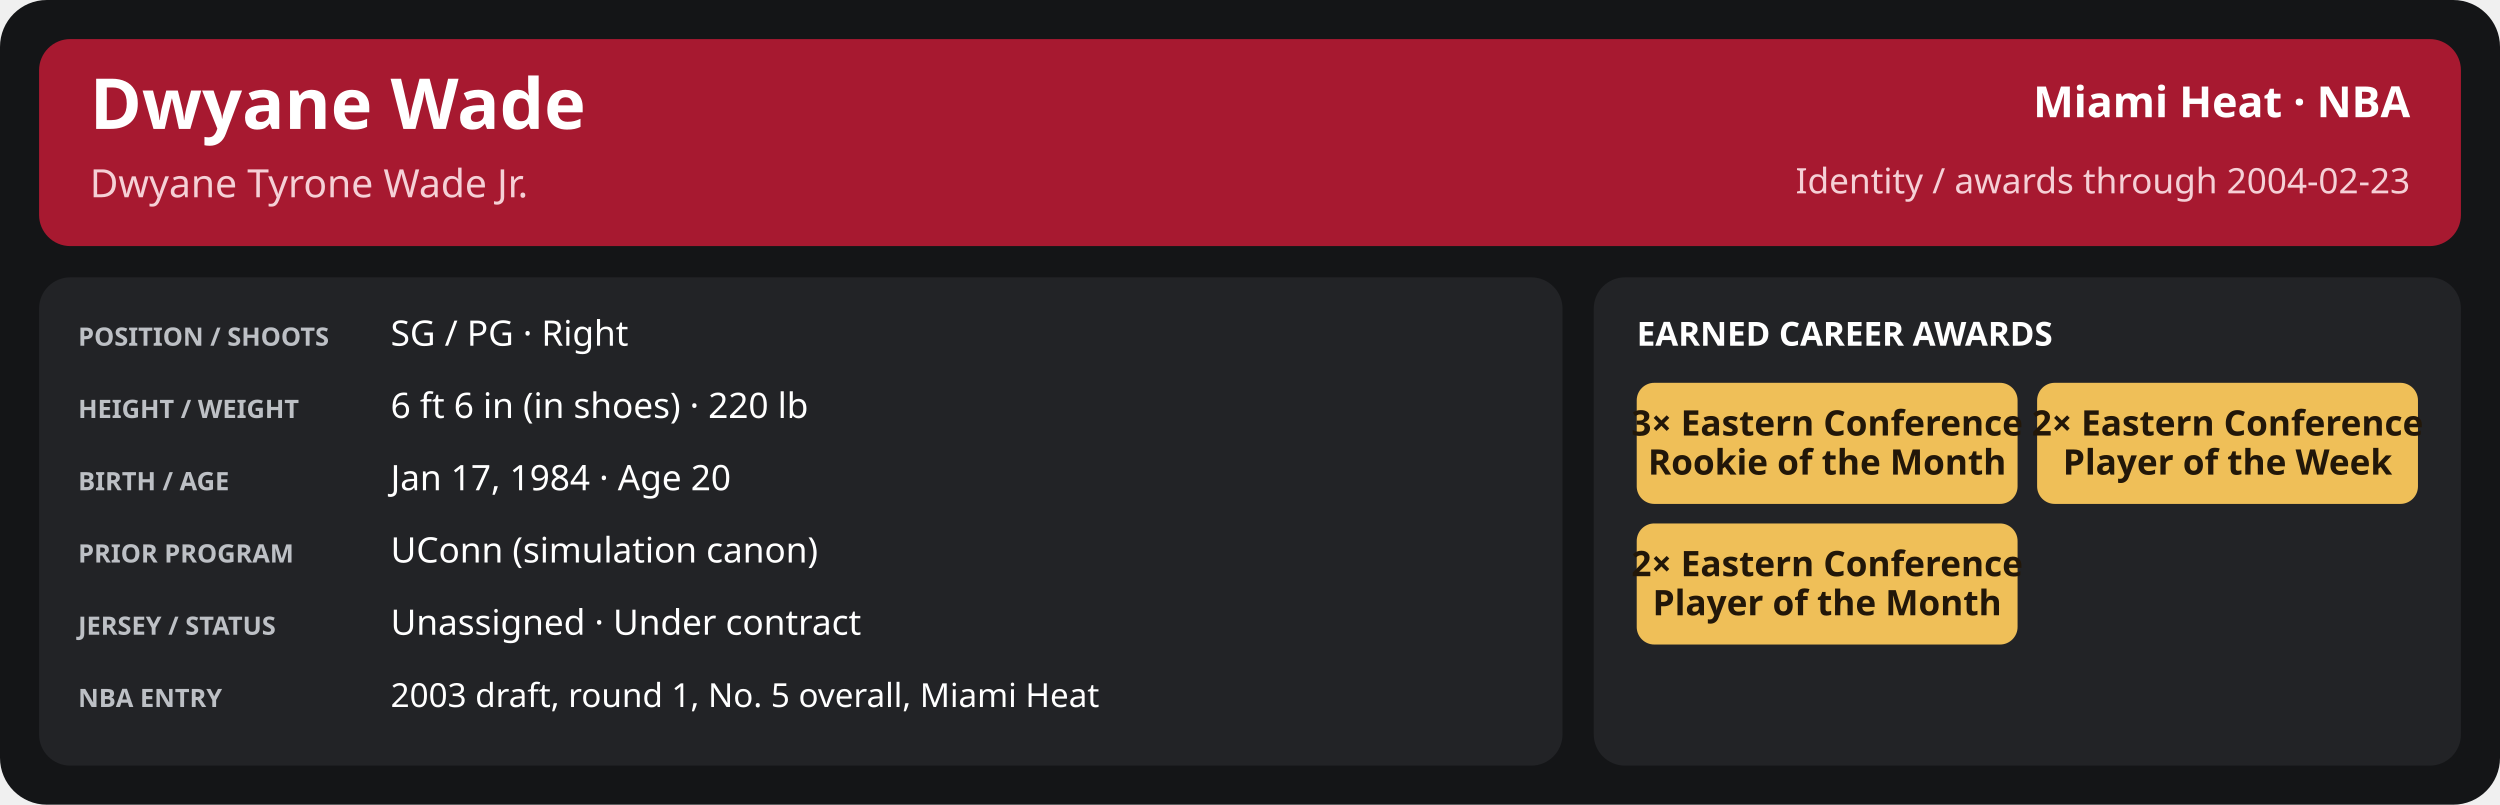
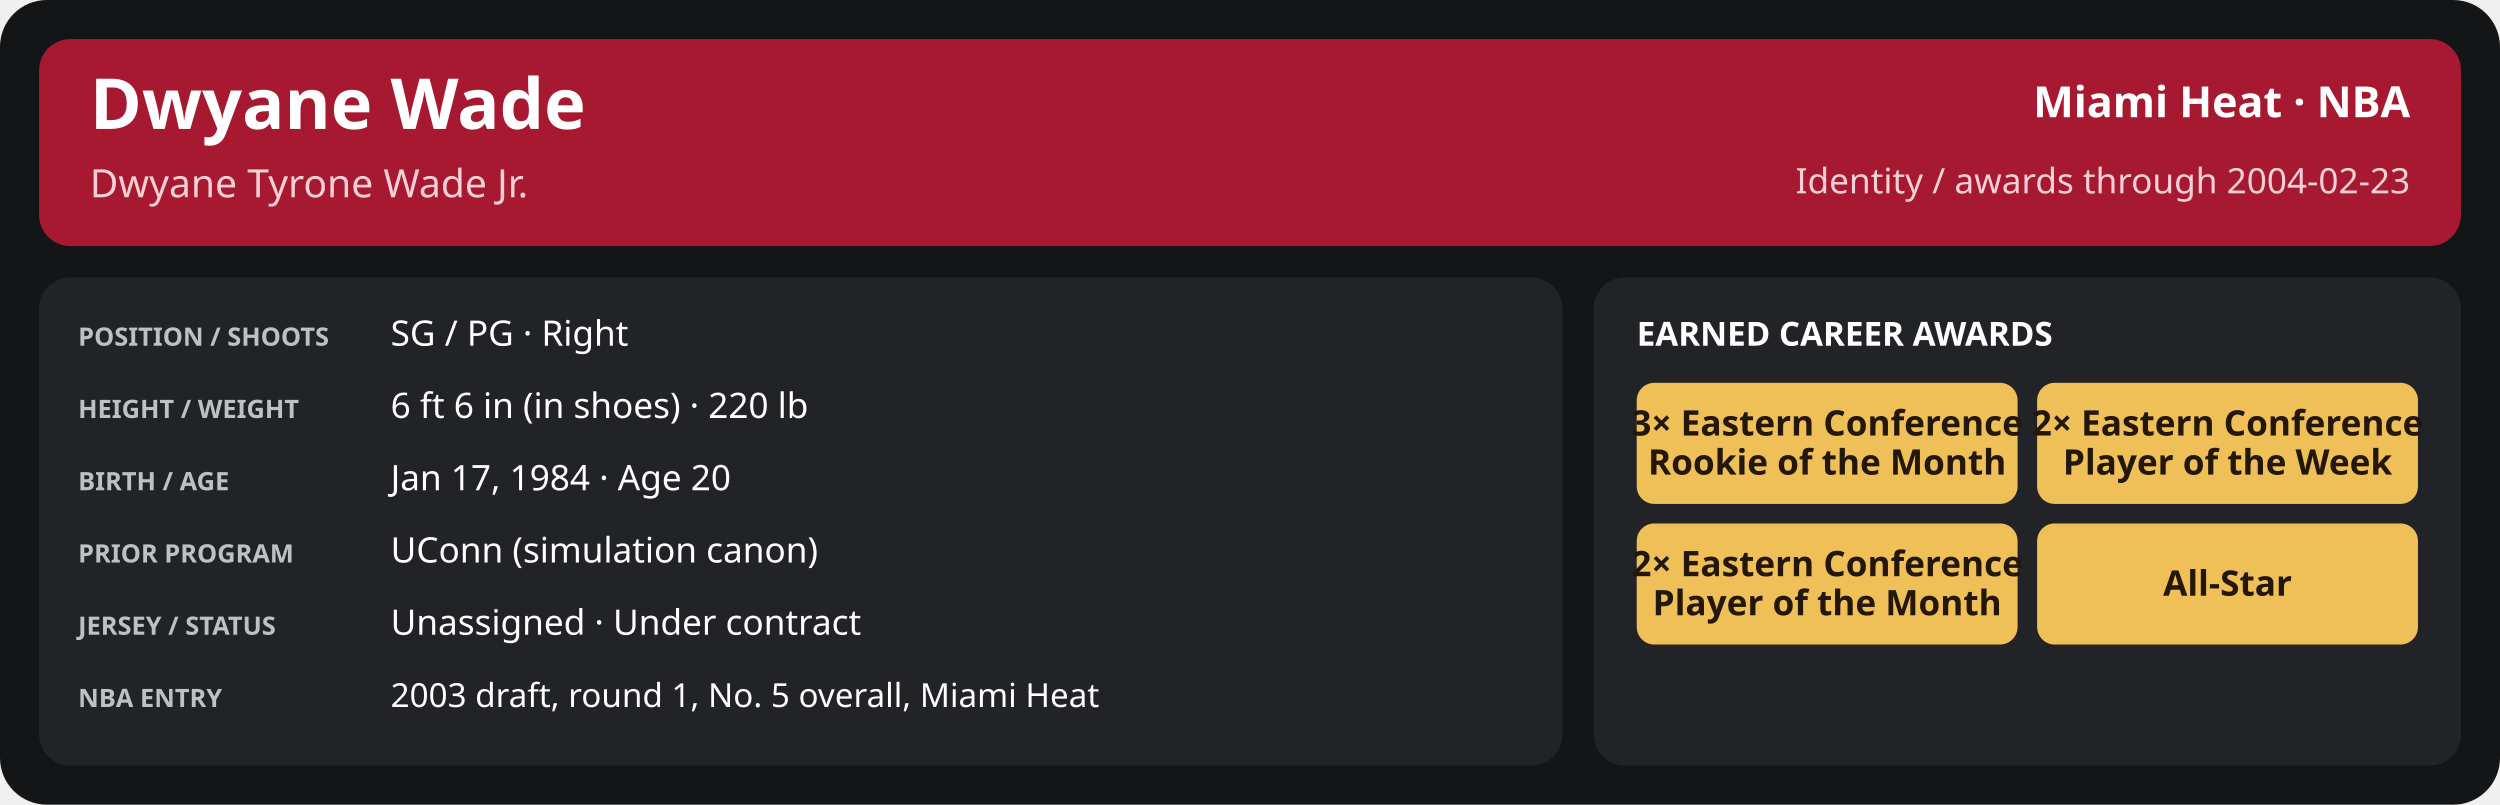
<svg xmlns="http://www.w3.org/2000/svg" width="1280" height="412" viewBox="0 0 1280 412" role="img" aria-labelledby="title desc">
  <rect x="0" y="0" width="1280" height="412" rx="24" fill="#141517" />
  <rect x="20" y="20" width="1240" height="106" rx="16" fill="#a71930" />
  <text x="46" y="66" font-family="sans-serif" font-size="36" fill="#ffffff" font-weight="700" text-anchor="start">Dwyane Wade</text>
  <text x="46" y="101" font-family="sans-serif" font-size="20" fill="#f5d0d6" font-weight="400" text-anchor="start">Dwyane Tyrone Wade Jr.</text>
  <text x="1234" y="60" font-family="sans-serif" font-size="22" fill="#ffffff" font-weight="600" text-anchor="end">Miami Heat · NBA</text>
  <text x="1234" y="99" font-family="sans-serif" font-size="18" fill="#f5d0d6" font-weight="400" text-anchor="end">Identity / awards through 2004-02-23</text>
  <rect x="20" y="142" width="780" height="250" rx="16" fill="#222326" />
  <rect x="816" y="142" width="444" height="250" rx="16" fill="#222326" />
  <text x="40" y="177" font-family="sans-serif" font-size="13" fill="#bdc0c5" font-weight="700" text-anchor="start">POSITION / SHOOTS</text>
  <text x="200" y="177" font-family="sans-serif" font-size="18" fill="#ffffff" font-weight="500" text-anchor="start">SG / PG · Right</text>
  <text x="40" y="214" font-family="sans-serif" font-size="13" fill="#bdc0c5" font-weight="700" text-anchor="start">HEIGHT / WEIGHT</text>
  <text x="200" y="214" font-family="sans-serif" font-size="18" fill="#ffffff" font-weight="500" text-anchor="start">6 ft 6 in (in shoes) · 220 lb</text>
  <text x="40" y="251" font-family="sans-serif" font-size="13" fill="#bdc0c5" font-weight="700" text-anchor="start">BIRTH / AGE</text>
  <text x="200" y="251" font-family="sans-serif" font-size="18" fill="#ffffff" font-weight="500" text-anchor="start">Jan 17, 1984 · Age 20</text>
  <text x="40" y="288" font-family="sans-serif" font-size="13" fill="#bdc0c5" font-weight="700" text-anchor="start">PRIOR PROGRAM</text>
  <text x="200" y="288" font-family="sans-serif" font-size="18" fill="#ffffff" font-weight="500" text-anchor="start">UConn (simulation canon)</text>
  <text x="40" y="325" font-family="sans-serif" font-size="13" fill="#bdc0c5" font-weight="700" text-anchor="start">JERSEY / STATUS</text>
  <text x="200" y="325" font-family="sans-serif" font-size="18" fill="#ffffff" font-weight="500" text-anchor="start">Unassigned · Under contract</text>
  <text x="40" y="362" font-family="sans-serif" font-size="13" fill="#bdc0c5" font-weight="700" text-anchor="start">NBA ENTRY</text>
  <text x="200" y="362" font-family="sans-serif" font-size="17" fill="#ffffff" font-weight="500" text-anchor="start">2003 draft, round 1, No. 5 overall, Miami Heat</text>
  <text x="838" y="177" font-family="sans-serif" font-size="17" fill="#ffffff" font-weight="700" text-anchor="start">EARNED CAREER AWARDS</text>
  <rect x="838.0" y="196" width="195.0" height="62" rx="9" fill="#efbf58" />
  <text x="935.5" y="223.0" font-family="sans-serif" font-size="18" fill="#221709" font-weight="700" text-anchor="middle">3× Eastern Conference</text>
  <text x="935.5" y="243.0" font-family="sans-serif" font-size="18" fill="#221709" font-weight="700" text-anchor="middle">Rookie of the Month</text>
  <rect x="1043.0" y="196" width="195.0" height="62" rx="9" fill="#efbf58" />
  <text x="1140.5" y="223.0" font-family="sans-serif" font-size="18" fill="#221709" font-weight="700" text-anchor="middle">2× Eastern Conference</text>
  <text x="1140.5" y="243.0" font-family="sans-serif" font-size="18" fill="#221709" font-weight="700" text-anchor="middle">Player of the Week</text>
  <rect x="838.0" y="268" width="195.0" height="62" rx="9" fill="#efbf58" />
  <text x="935.5" y="295.0" font-family="sans-serif" font-size="18" fill="#221709" font-weight="700" text-anchor="middle">2× Eastern Conference</text>
  <text x="935.5" y="315.0" font-family="sans-serif" font-size="18" fill="#221709" font-weight="700" text-anchor="middle">Player of the Month</text>
+   <rect x="1043.0" y="268" width="195.0" height="62" rx="9" fill="#efbf58" />
+   <text x="1140.5" y="305.0" font-family="sans-serif" font-size="18" fill="#221709" font-weight="700" text-anchor="middle">All-Star</text>
</svg>
